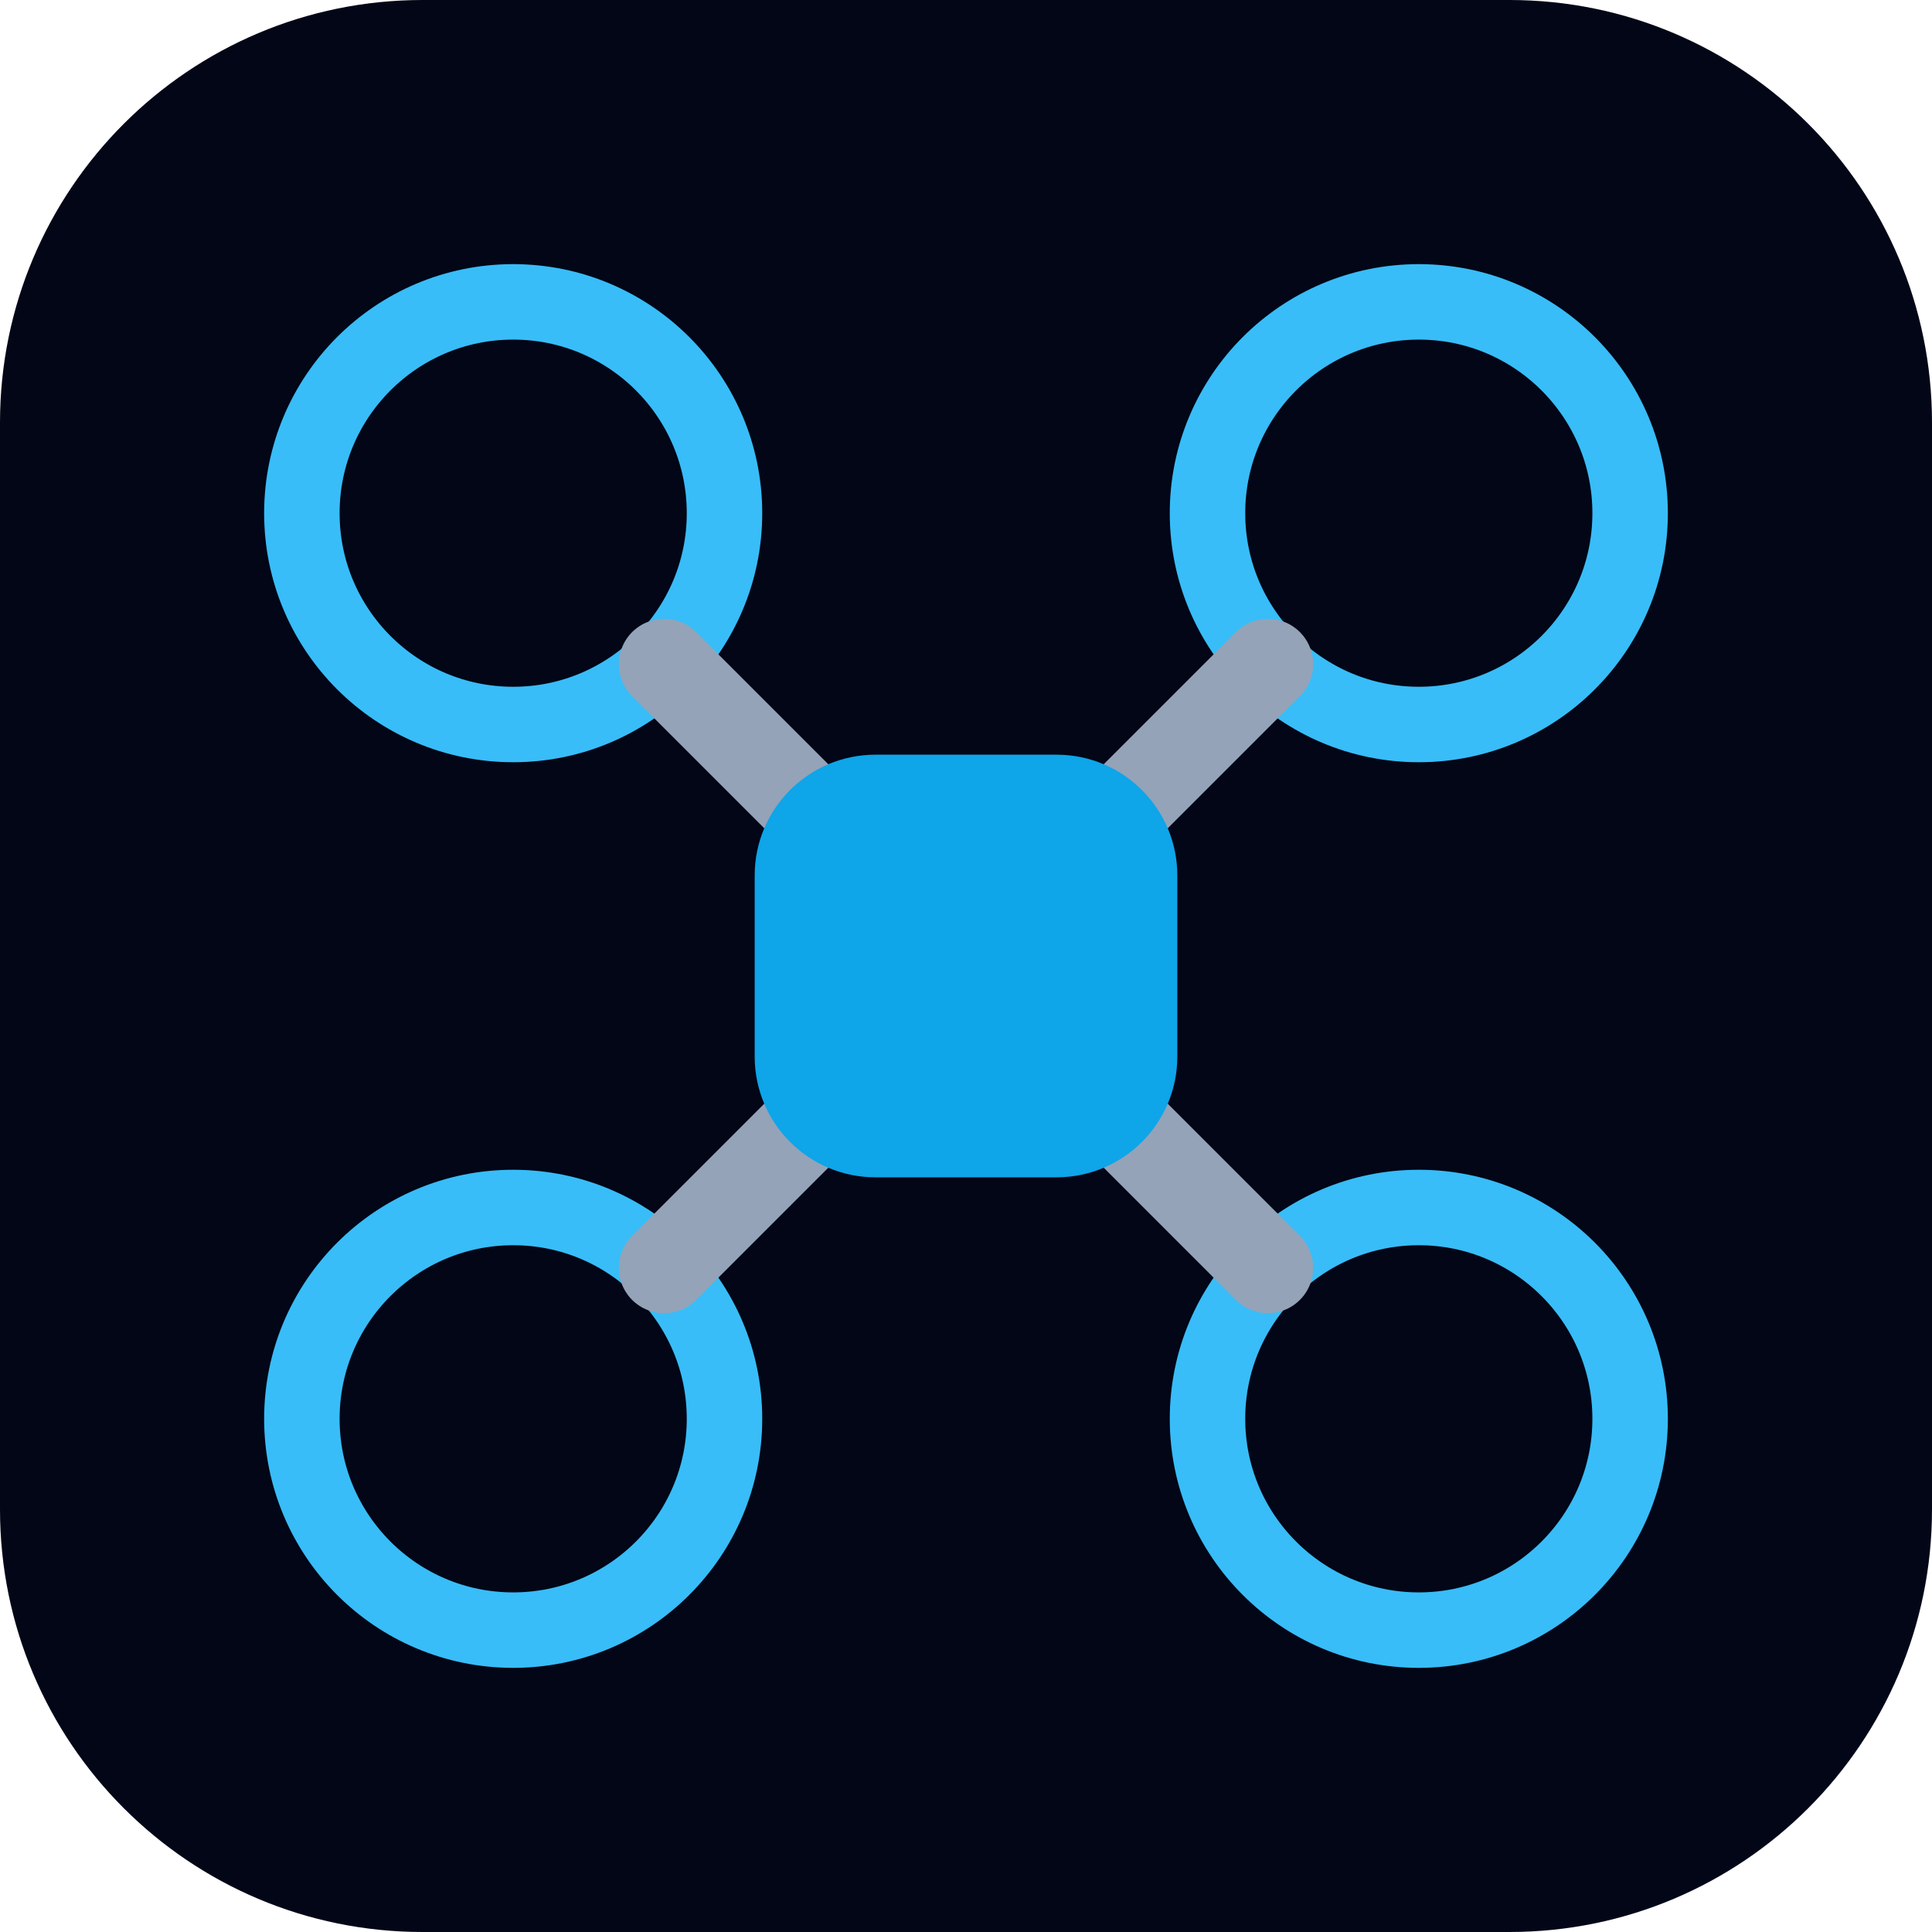
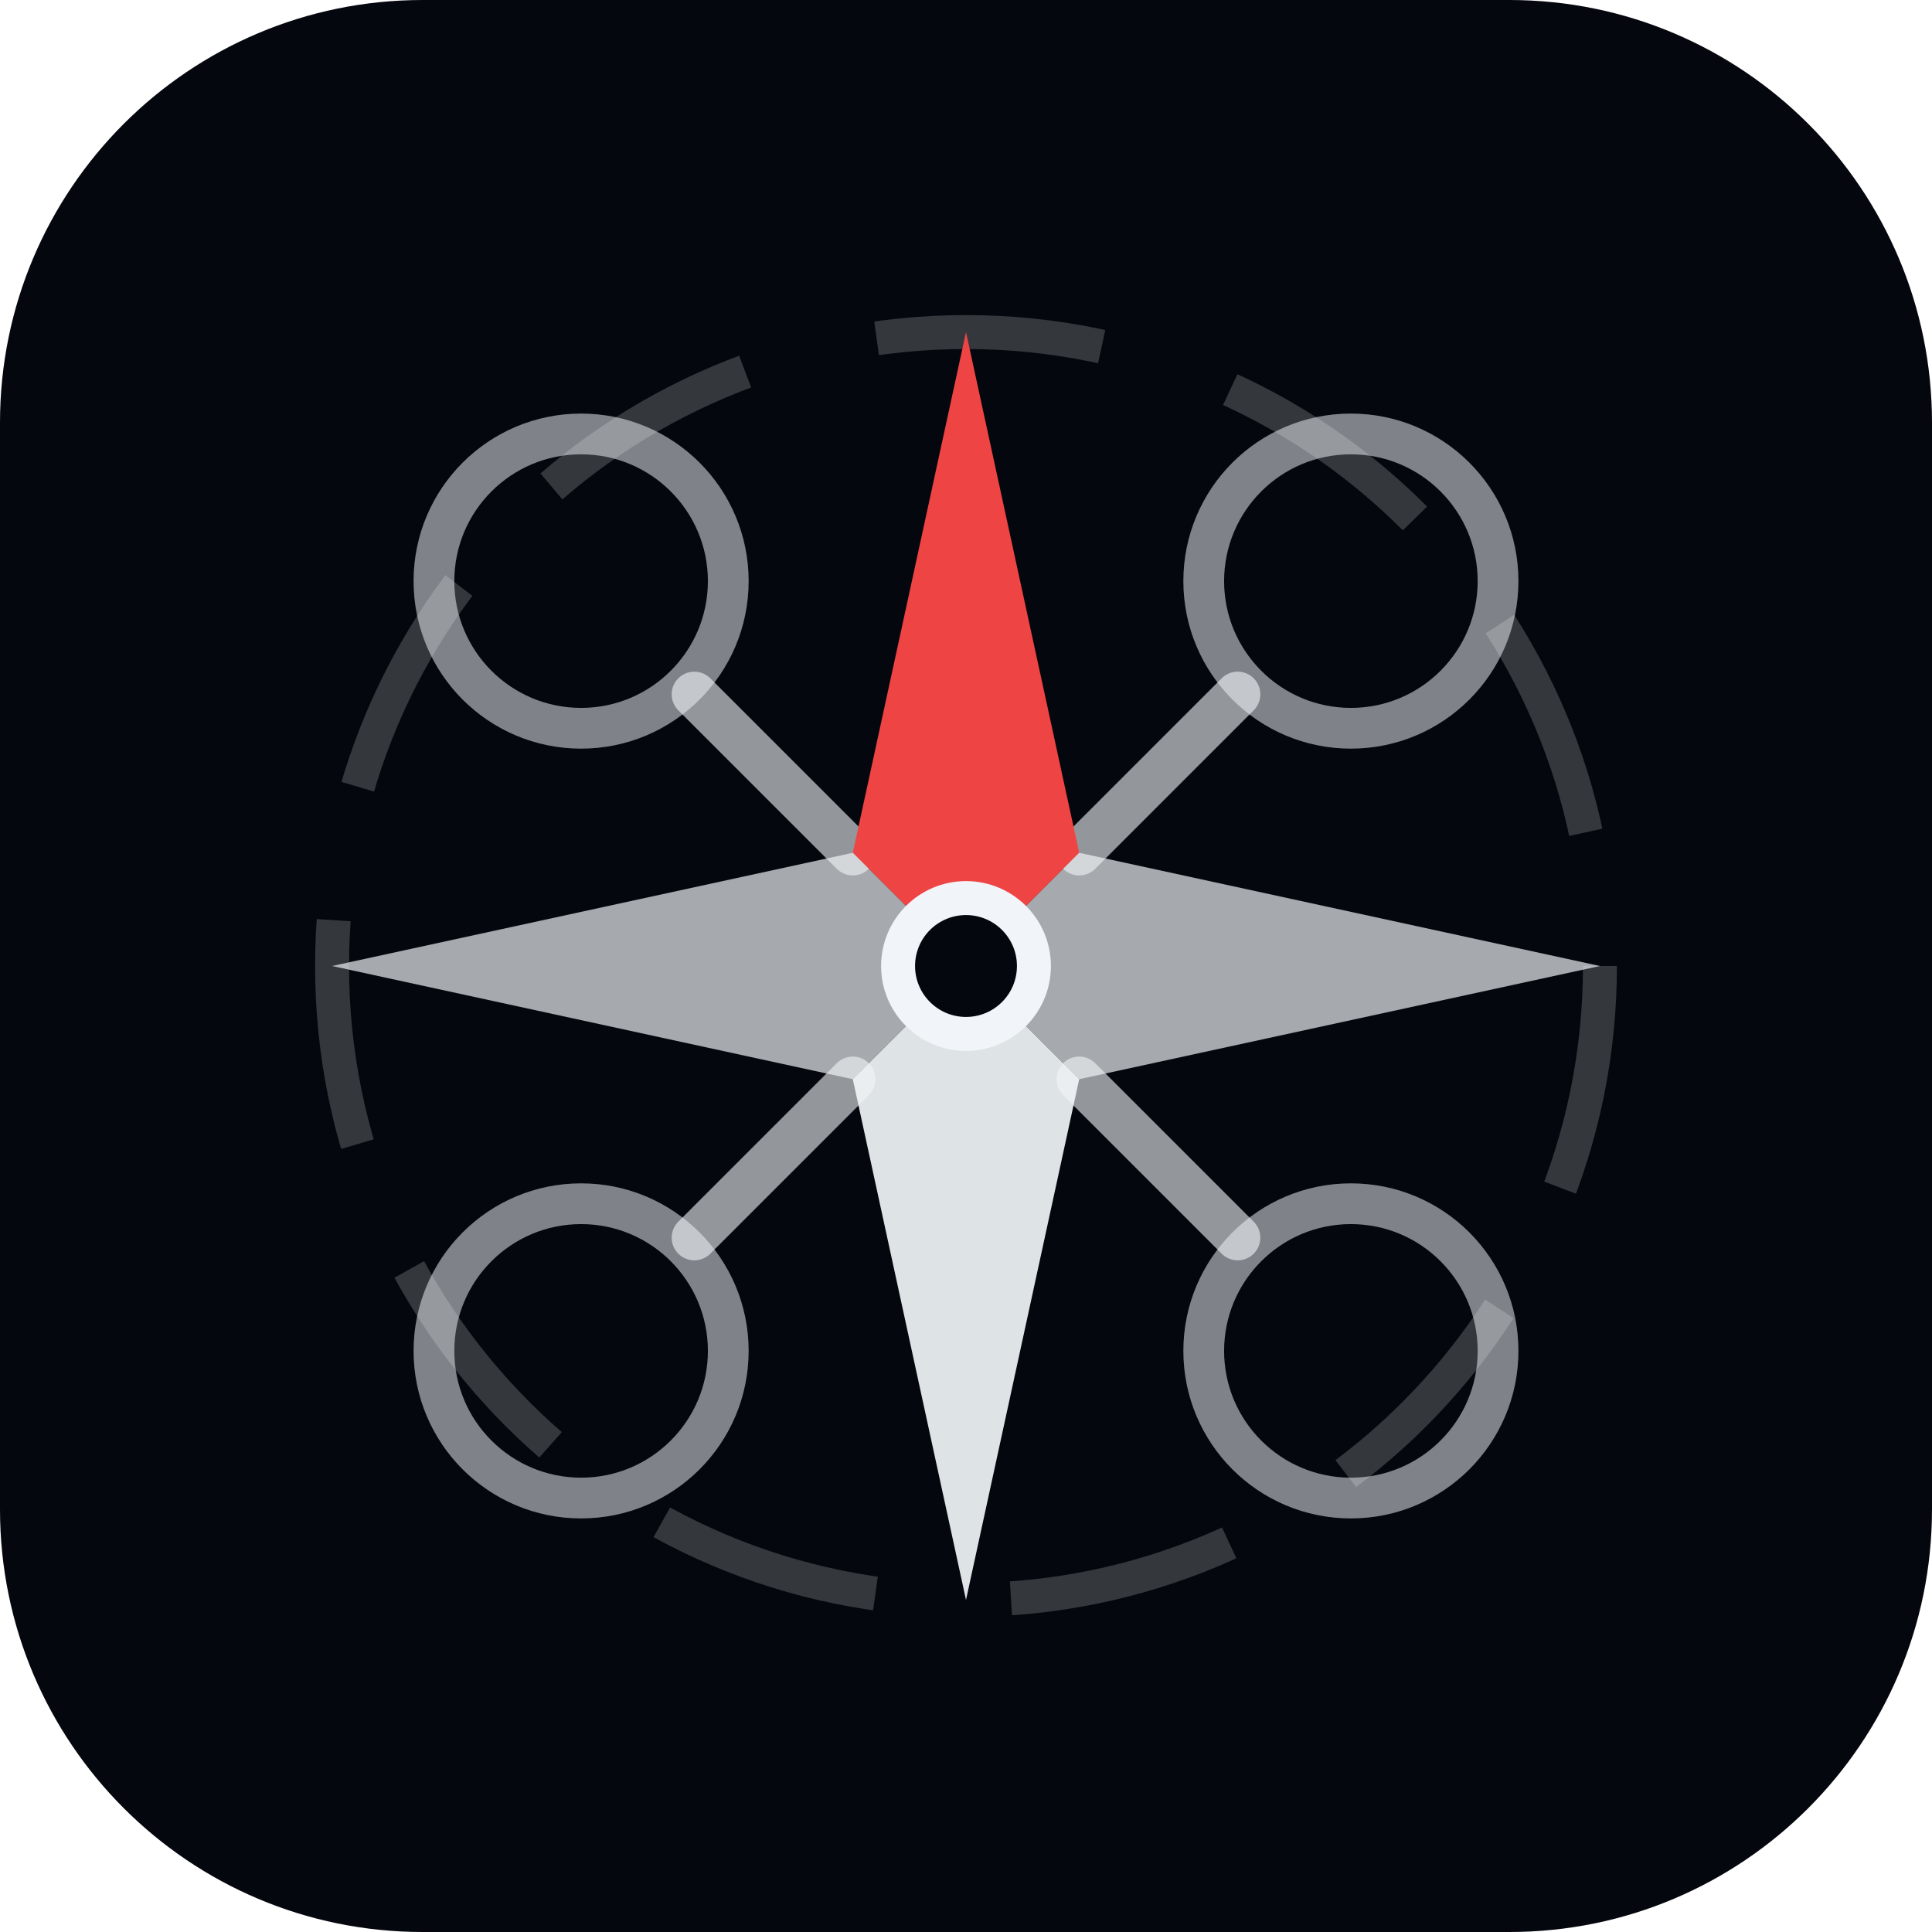
- <svg xmlns="http://www.w3.org/2000/svg" viewBox="0 0 128 128" fill="none">
-   <rect width="128" height="128" rx="28" fill="#020617" />
-   <circle cx="34" cy="34" r="14" stroke="#38BDF8" stroke-width="5" />
-   <circle cx="94" cy="34" r="14" stroke="#38BDF8" stroke-width="5" />
-   <circle cx="34" cy="94" r="14" stroke="#38BDF8" stroke-width="5" />
-   <circle cx="94" cy="94" r="14" stroke="#38BDF8" stroke-width="5" />
-   <path d="M44 44L84 84M84 44L44 84" stroke="#94A3B8" stroke-width="6" stroke-linecap="round" />
-   <rect x="50" y="50" width="28" height="28" rx="8" fill="#0EA5E9" />
+ <svg xmlns="http://www.w3.org/2000/svg" viewBox="0 0 512 512">
+   <rect width="512" height="512" rx="112" fill="#05070e" />
+   <g transform="translate(64,64) scale(6)" fill="none">
+     <circle cx="32" cy="32" r="28" stroke="#f1f5f9" stroke-opacity="0.2" stroke-width="1.5" stroke-dasharray="10 6" />
+     <circle cx="15" cy="15" r="6.5" stroke="#f1f5f9" stroke-opacity="0.52" stroke-width="1.8" />
+     <circle cx="49" cy="15" r="6.5" stroke="#f1f5f9" stroke-opacity="0.52" stroke-width="1.8" />
+     <circle cx="49" cy="49" r="6.5" stroke="#f1f5f9" stroke-opacity="0.52" stroke-width="1.8" />
+     <circle cx="15" cy="49" r="6.5" stroke="#f1f5f9" stroke-opacity="0.52" stroke-width="1.8" />
+     <line x1="20" y1="20" x2="27" y2="27" stroke="#f1f5f9" stroke-opacity="0.6" stroke-width="2" stroke-linecap="round" />
+     <line x1="44" y1="20" x2="37" y2="27" stroke="#f1f5f9" stroke-opacity="0.6" stroke-width="2" stroke-linecap="round" />
+     <line x1="44" y1="44" x2="37" y2="37" stroke="#f1f5f9" stroke-opacity="0.6" stroke-width="2" stroke-linecap="round" />
+     <line x1="20" y1="44" x2="27" y2="37" stroke="#f1f5f9" stroke-opacity="0.6" stroke-width="2" stroke-linecap="round" />
+     <polygon points="32,4 37,27 32,32 27,27" fill="#ef4444" />
+     <polygon points="32,60 37,37 32,32 27,37" fill="#f1f5f9" fill-opacity="0.92" />
+     <polygon points="60,32 37,27 32,32 37,37" fill="#f1f5f9" fill-opacity="0.68" />
+     <polygon points="4,32 27,27 32,32 27,37" fill="#f1f5f9" fill-opacity="0.68" />
+     <circle cx="32" cy="32" r="3" fill="#05070e" stroke="#f1f5f9" stroke-width="1.5" />
+   </g>
</svg>
